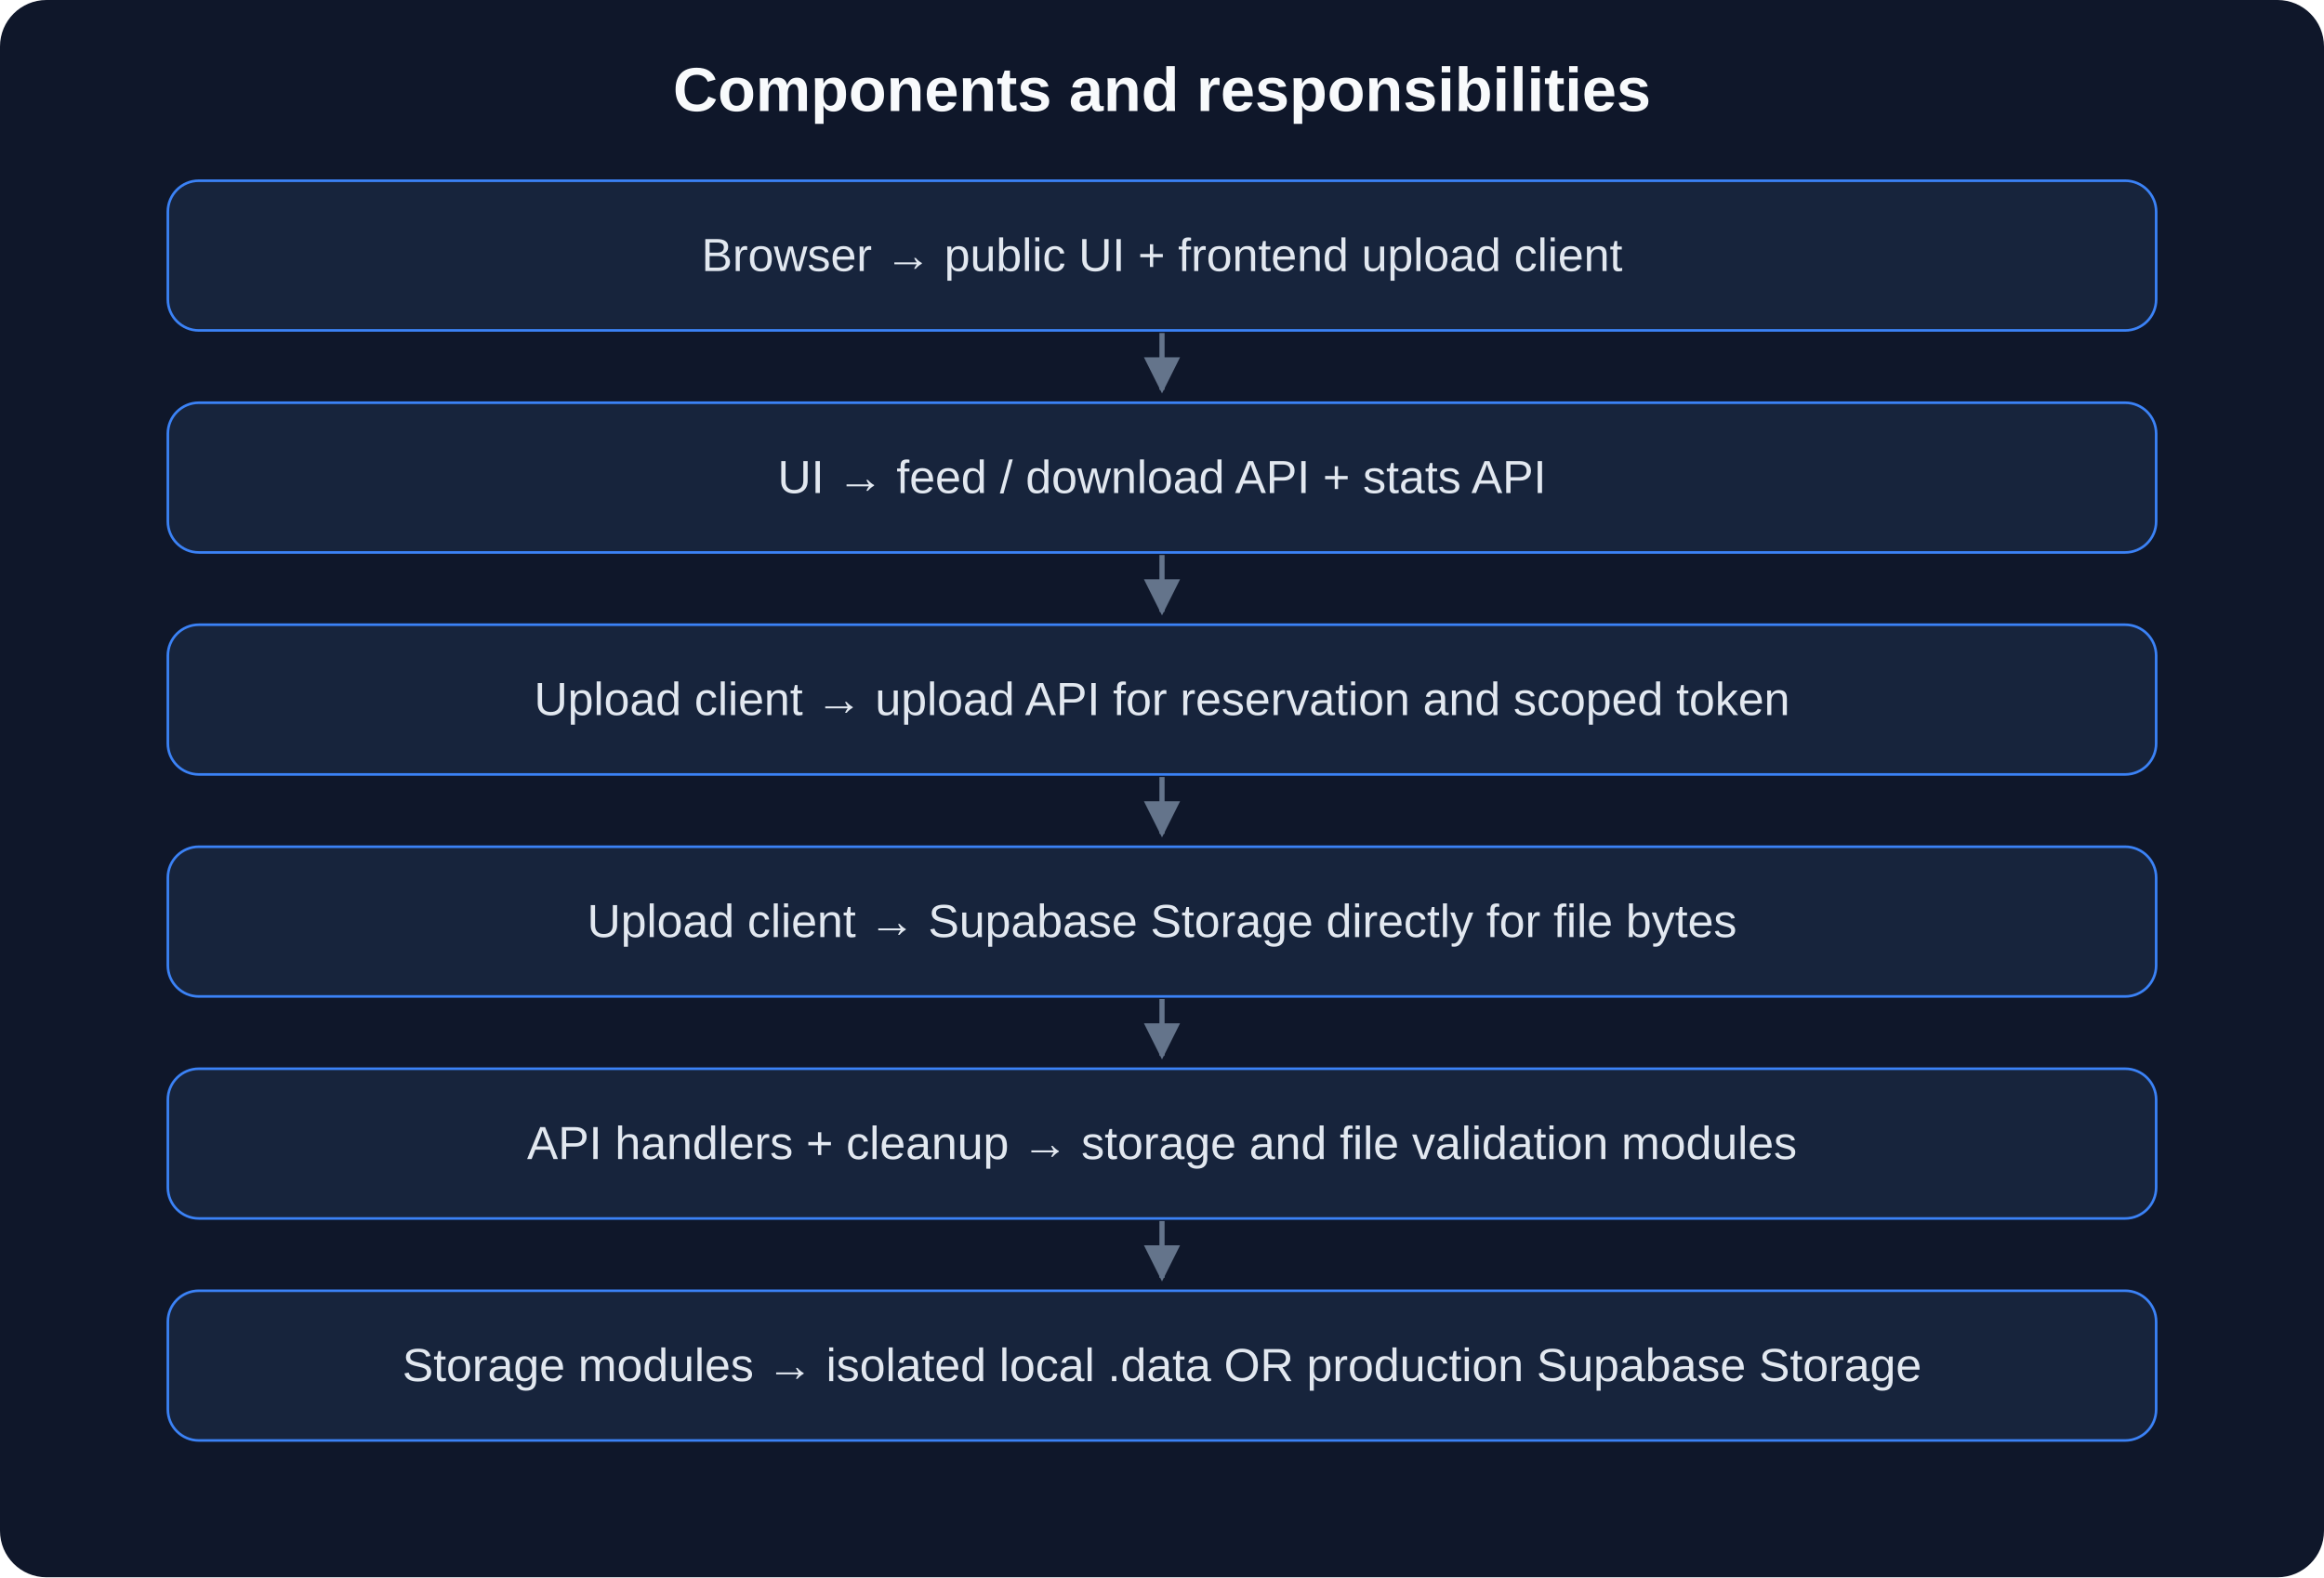
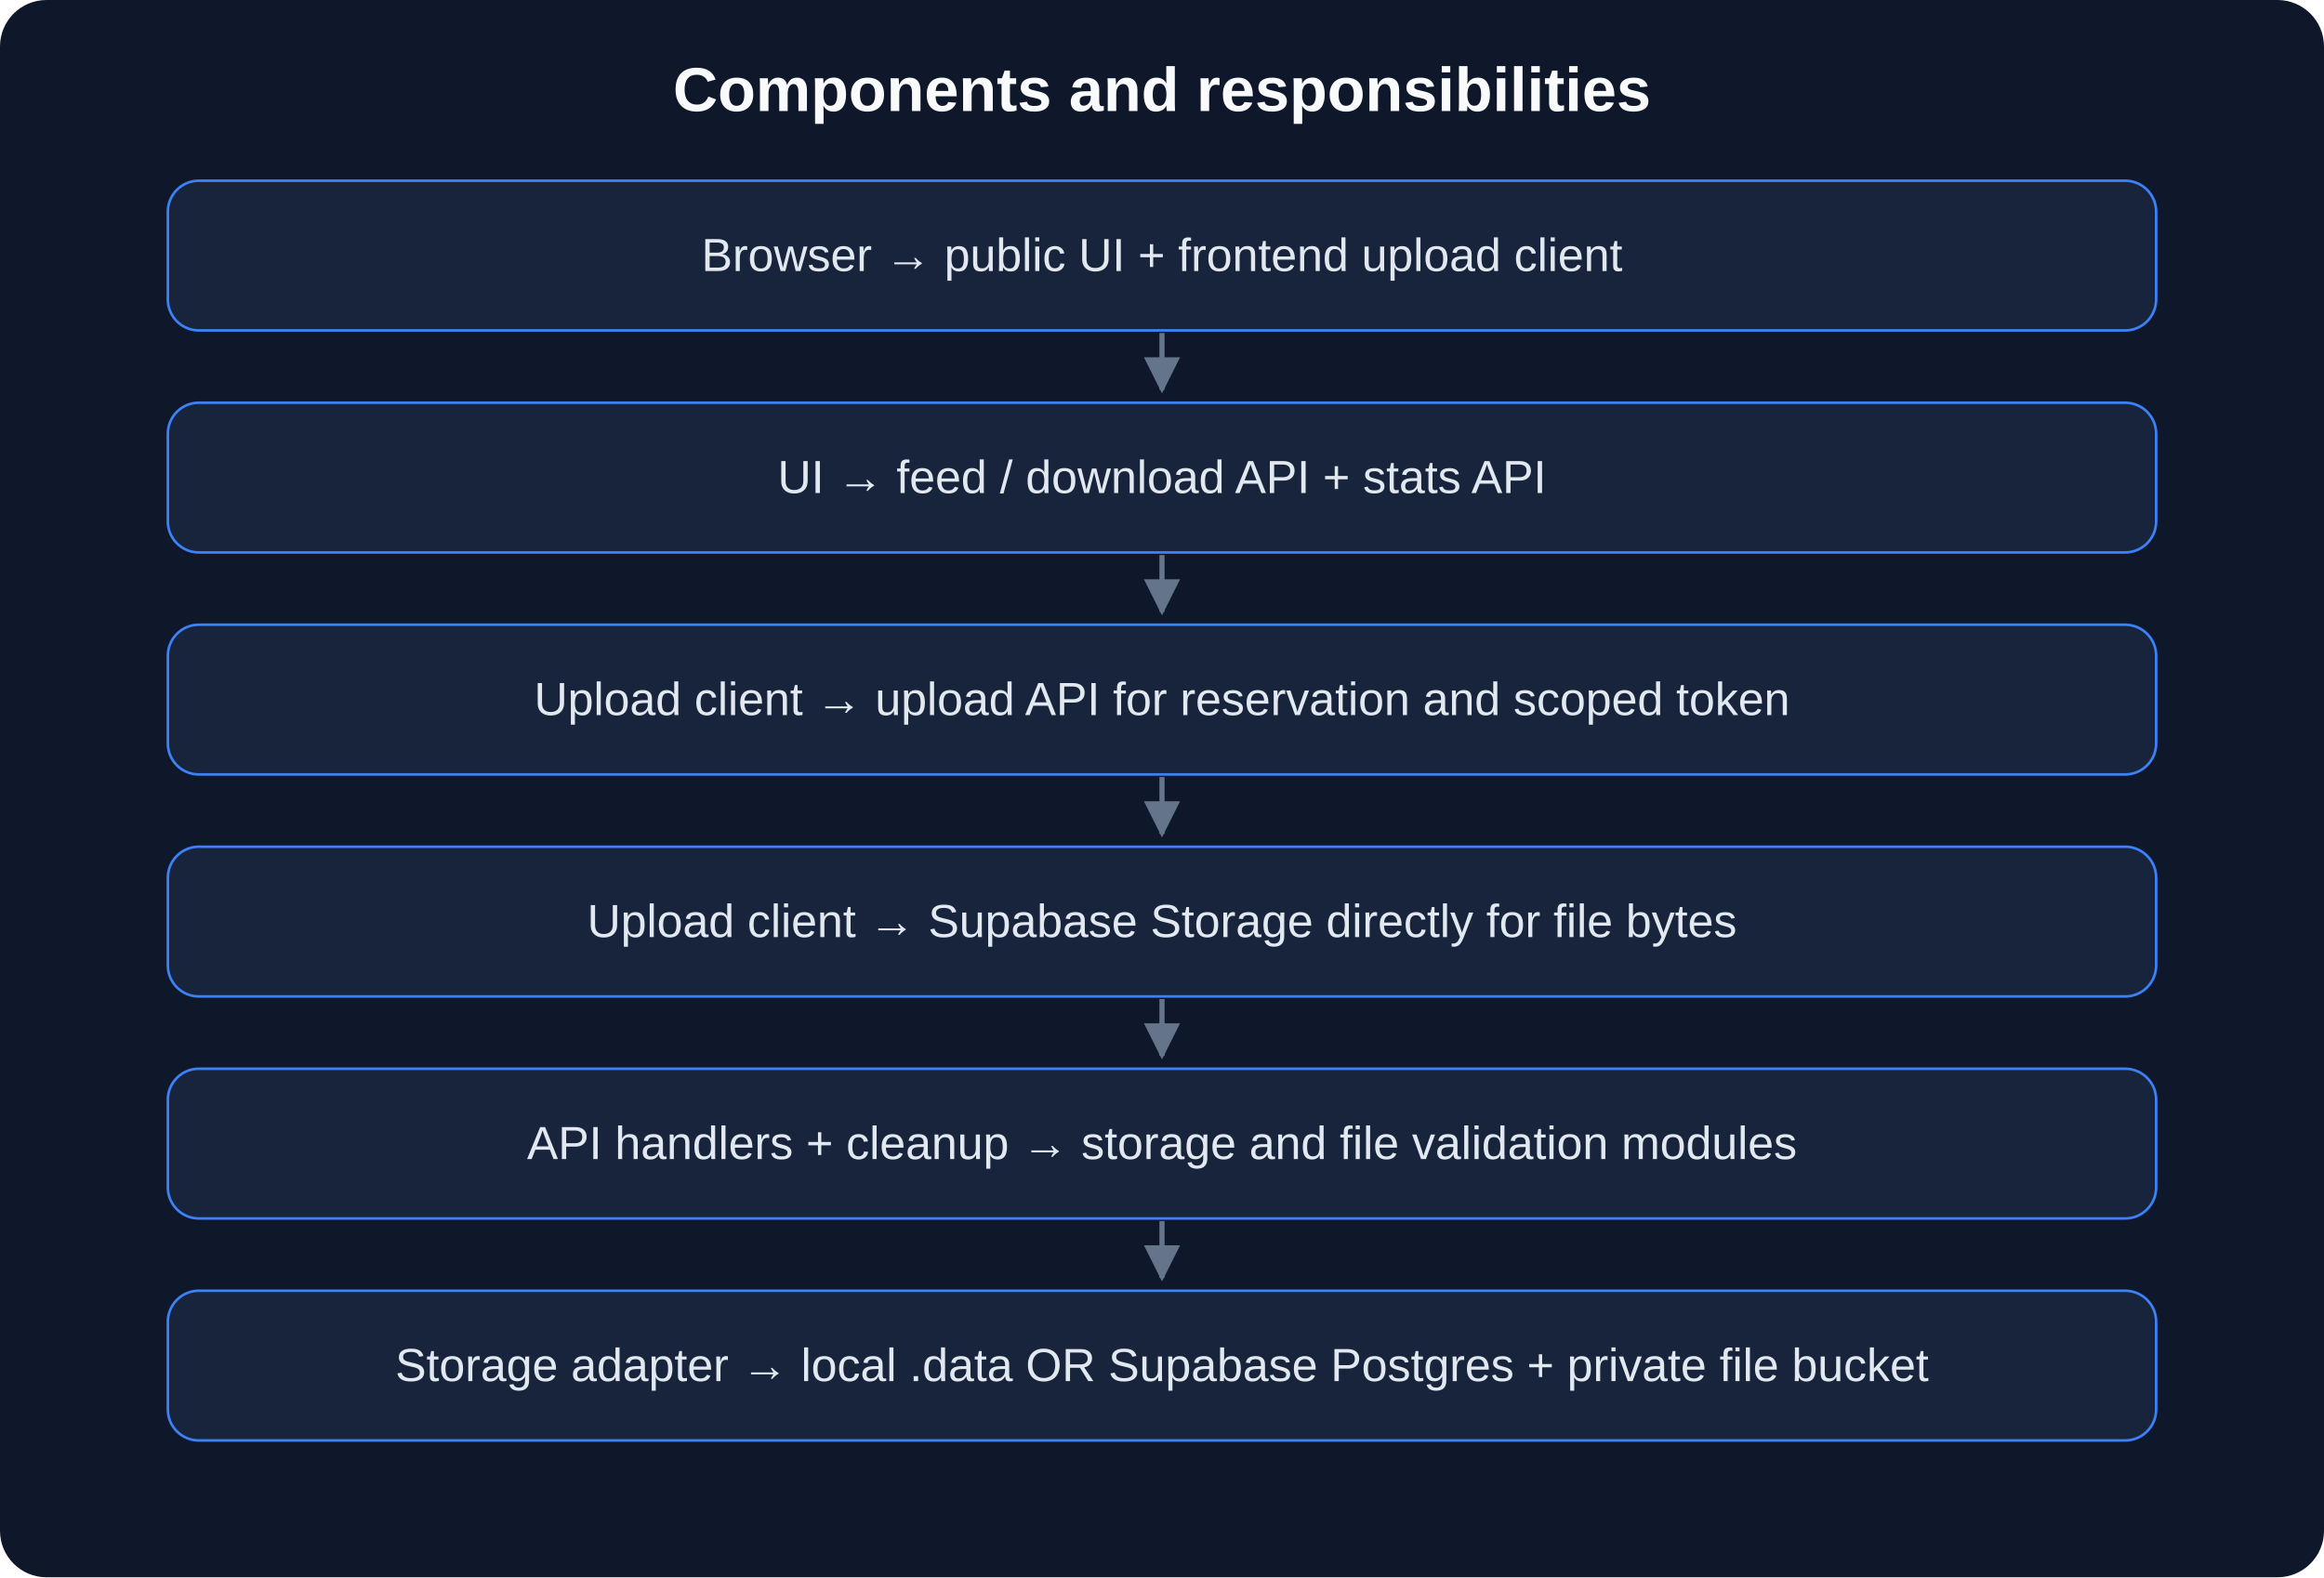
<svg xmlns="http://www.w3.org/2000/svg" viewBox="0 0 900 611" role="img" aria-label="Components and responsibilities">
  <defs>
    <marker id="arrow" viewBox="0 0 10 10" refX="9" refY="5" markerWidth="7" markerHeight="7" orient="auto">
      <path d="M0 0L10 5L0 10" fill="#64748b" />
    </marker>
  </defs>
  <rect width="900" height="611" rx="18" fill="#0f172a" />
  <g font-family="Arial,Helvetica,sans-serif">
    <text x="450" y="43" text-anchor="middle" fill="#f8fafc" font-size="24" font-weight="700">Components and responsibilities</text>
    <rect x="65" y="70" width="770" height="58" rx="12" fill="#17243c" stroke="#3b82f6" />
    <text x="450" y="105" text-anchor="middle" font-size="18" fill="#e2e8f0">Browser → public UI + frontend upload client</text>
    <path d="M450 129V151" stroke="#64748b" stroke-width="2" marker-end="url(#arrow)" />
    <rect x="65" y="156" width="770" height="58" rx="12" fill="#17243c" stroke="#3b82f6" />
    <text x="450" y="191" text-anchor="middle" font-size="18" fill="#e2e8f0">UI → feed / download API + stats API</text>
    <path d="M450 215V237" stroke="#64748b" stroke-width="2" marker-end="url(#arrow)" />
    <rect x="65" y="242" width="770" height="58" rx="12" fill="#17243c" stroke="#3b82f6" />
    <text x="450" y="277" text-anchor="middle" font-size="18" fill="#e2e8f0">Upload client → upload API for reservation and scoped token</text>
    <path d="M450 301V323" stroke="#64748b" stroke-width="2" marker-end="url(#arrow)" />
    <rect x="65" y="328" width="770" height="58" rx="12" fill="#17243c" stroke="#3b82f6" />
    <text x="450" y="363" text-anchor="middle" font-size="18" fill="#e2e8f0">Upload client → Supabase Storage directly for file bytes</text>
    <path d="M450 387V409" stroke="#64748b" stroke-width="2" marker-end="url(#arrow)" />
    <rect x="65" y="414" width="770" height="58" rx="12" fill="#17243c" stroke="#3b82f6" />
    <text x="450" y="449" text-anchor="middle" font-size="18" fill="#e2e8f0">API handlers + cleanup → storage and file validation modules</text>
    <path d="M450 473V495" stroke="#64748b" stroke-width="2" marker-end="url(#arrow)" />
    <rect x="65" y="500" width="770" height="58" rx="12" fill="#17243c" stroke="#3b82f6" />
-     <text x="450" y="535" text-anchor="middle" font-size="18" fill="#e2e8f0">Storage modules → isolated local .data OR production Supabase Storage</text>
+     <text x="450" y="535" text-anchor="middle" font-size="18" fill="#e2e8f0">Storage adapter → local .data OR Supabase Postgres + private file bucket</text>
  </g>
</svg>
